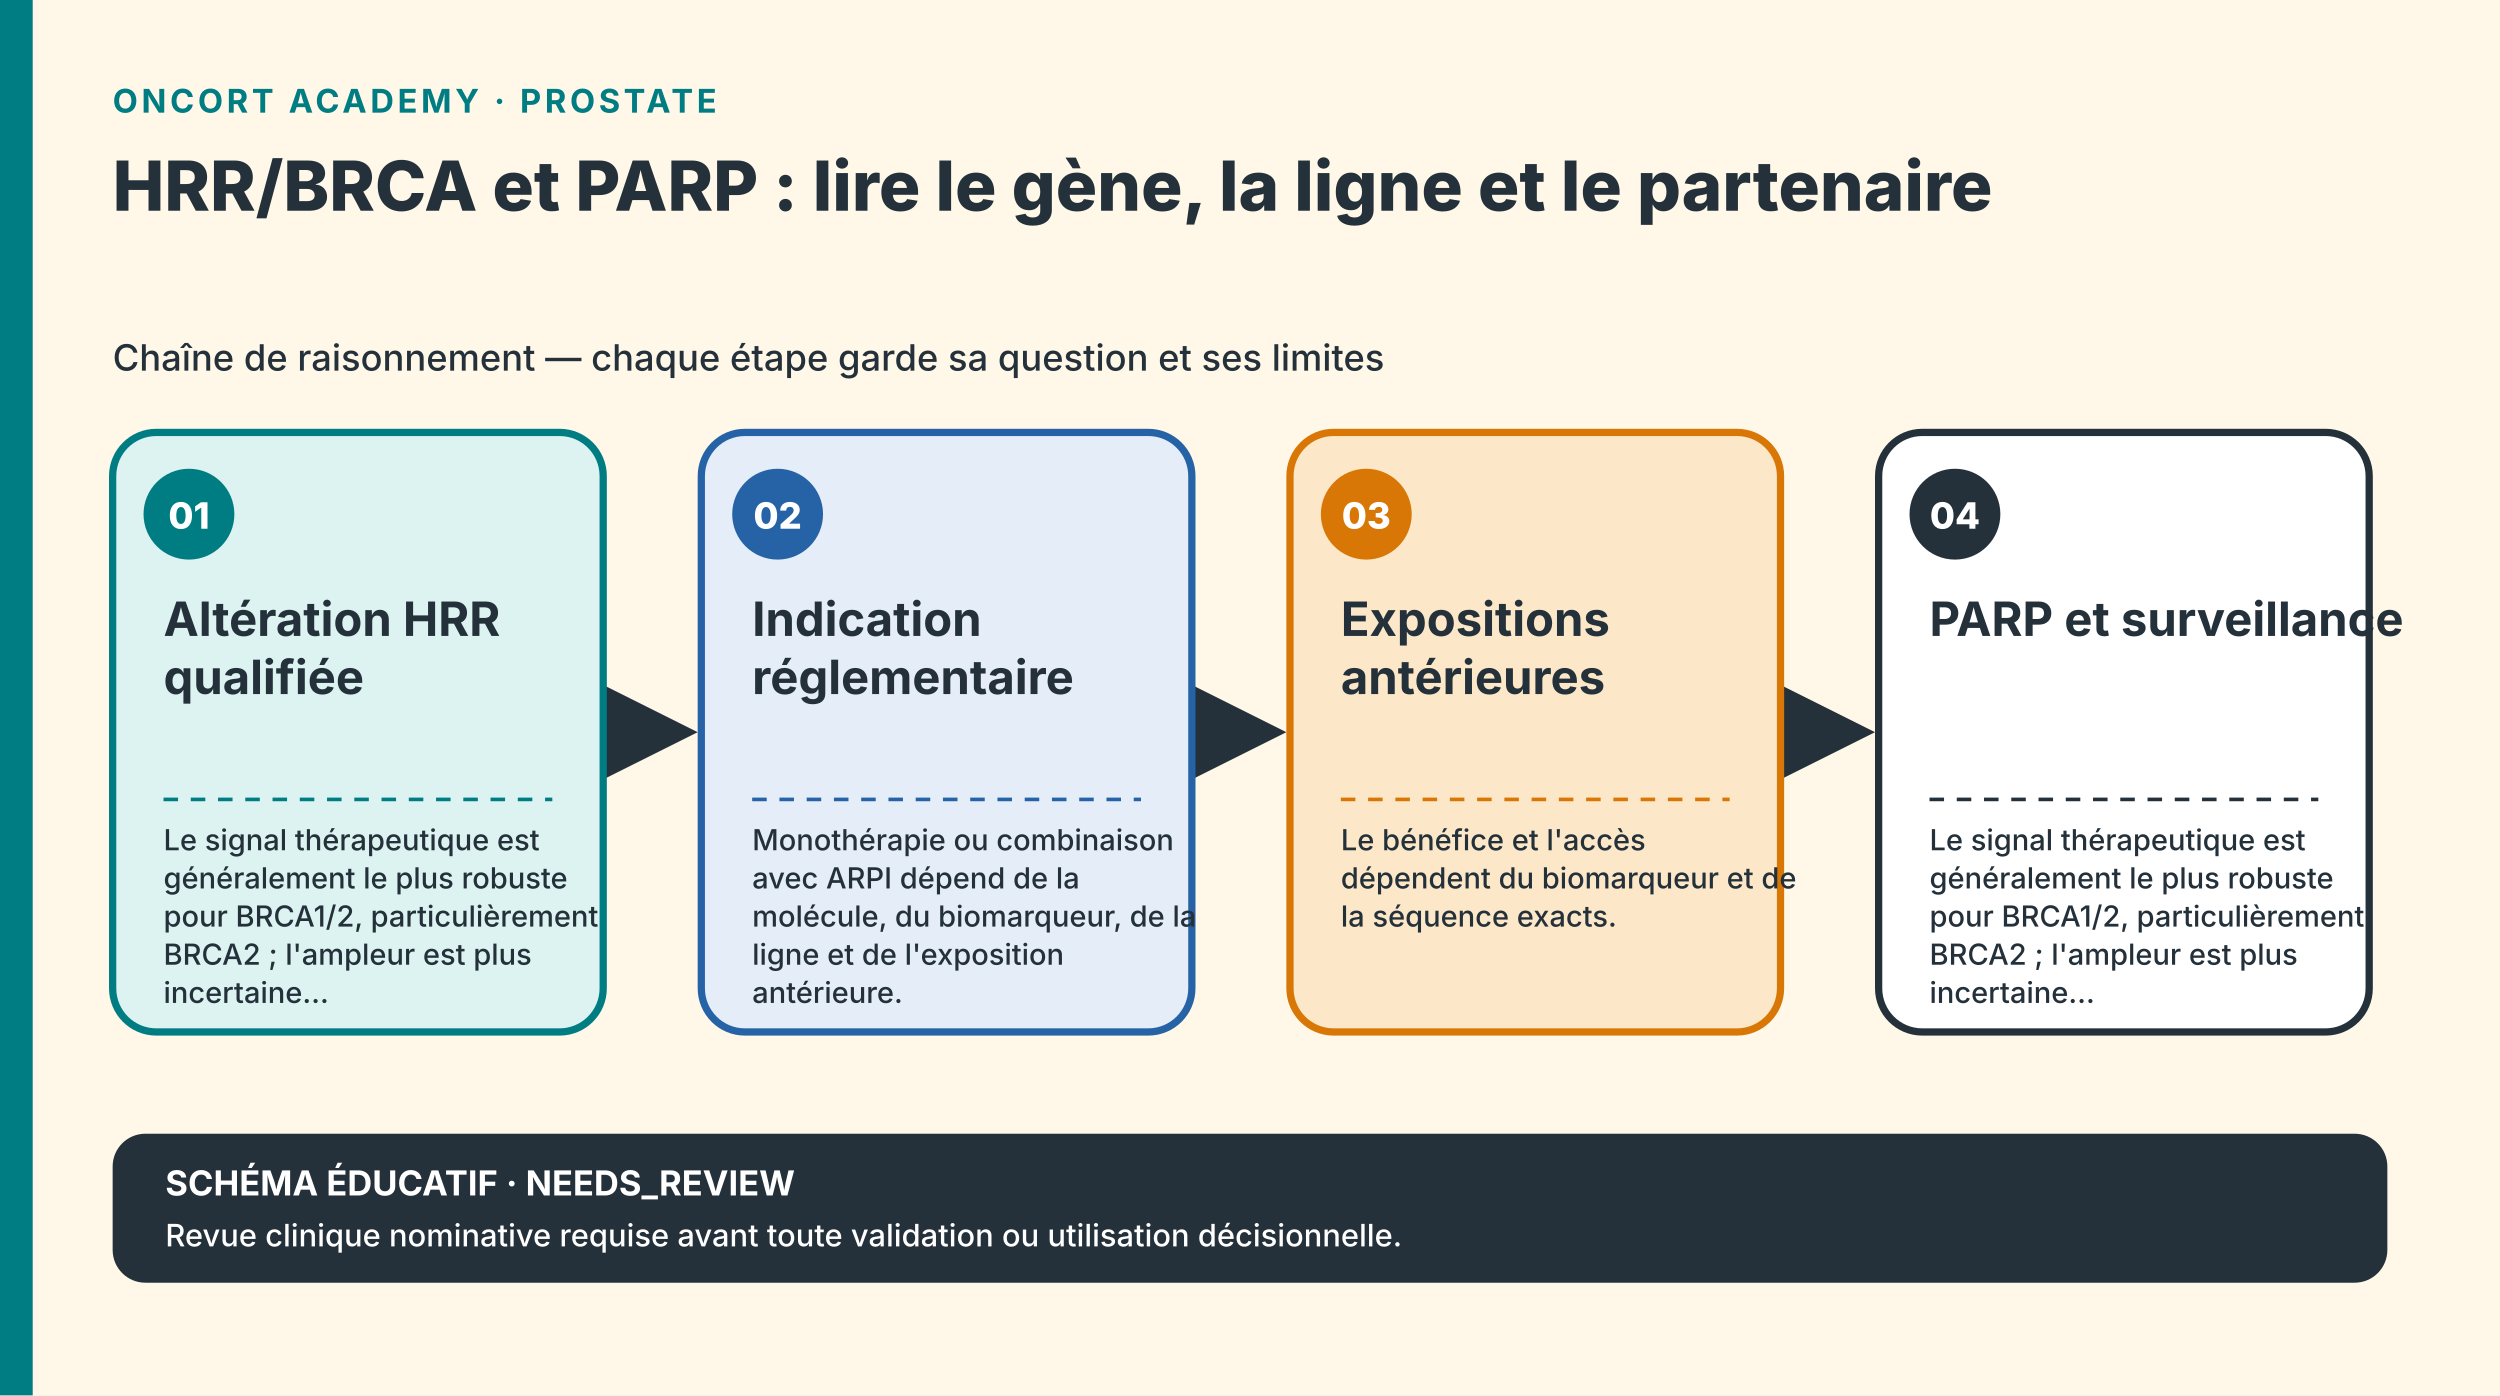
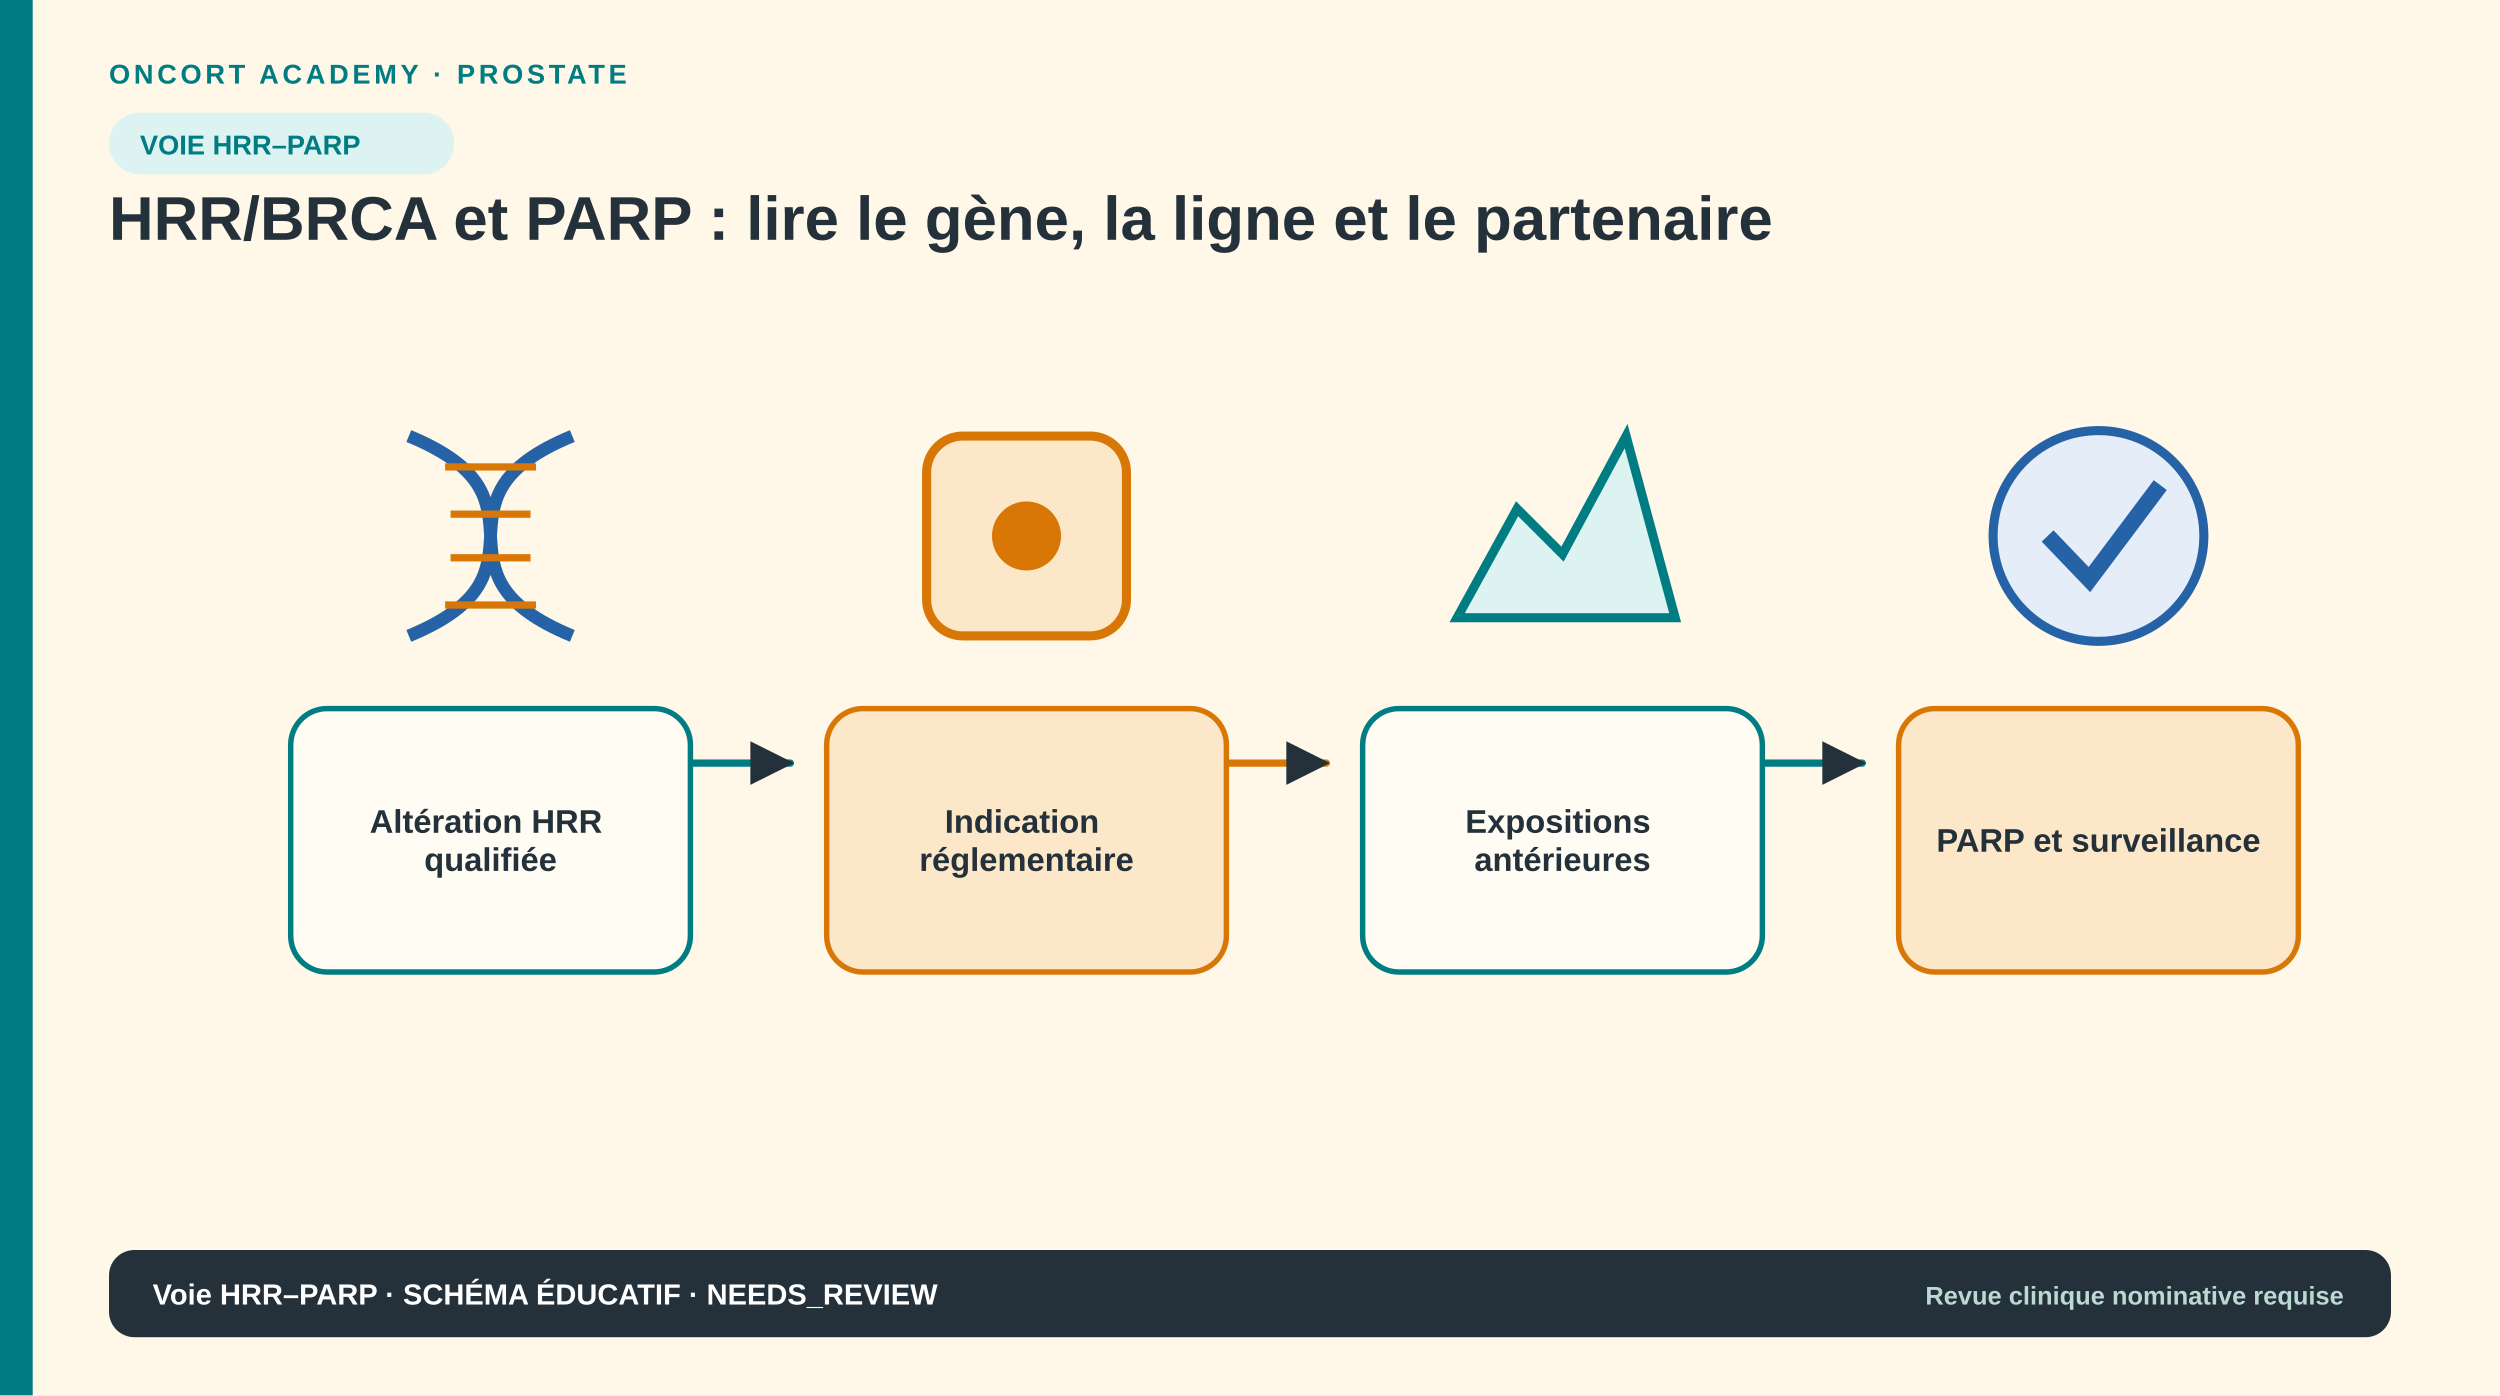
<svg xmlns="http://www.w3.org/2000/svg" width="1376" height="768" viewBox="0 0 1376 768" role="img" aria-labelledby="title desc">
  <defs>
-     <marker id="arrow" markerWidth="12" markerHeight="12" refX="10" refY="6" orient="auto">
-       <path d="M 0 0 L 12 6 L 0 12 z" fill="#24313A" />
+     <marker id="arrow" markerWidth="6" markerHeight="6" refX="5.5" refY="3" orient="auto">
+       <path d="M 0 0 L 6 3 L 0 6 z" fill="#24313A" />
    </marker>
  </defs>
  <rect width="1376" height="768" fill="#FFF8E8" />
-   <rect x="0" y="0" width="18" height="768" fill="#007C83" />
-   <text x="62" y="62" font-family="Inter, Arial, sans-serif" font-size="18" font-weight="750" fill="#007C83" letter-spacing="2">ONCORT ACADEMY · PROSTATE</text>
-   <text x="62" y="116" font-family="Inter, Arial, sans-serif" font-size="38" font-weight="800" fill="#24313A" text-anchor="start">
-     <tspan x="62" dy="0">HRR/BRCA et PARP : lire le gène, la ligne et le partenaire</tspan>
+   <rect width="18" height="768" fill="#007C83" />
+   <text x="60" y="46" font-family="Arial, Helvetica, sans-serif" font-size="15" font-weight="800" fill="#007C83" letter-spacing="2">ONCORT ACADEMY · PROSTATE</text>
+   <rect x="60" y="62" width="190" height="34" rx="17" fill="#DDF3F1" />
+   <text x="77" y="85" font-family="Arial, Helvetica, sans-serif" font-size="15" font-weight="800" fill="#007C83">VOIE HRR–PARP</text>
+   <text x="60" y="132" font-family="Arial, Helvetica, sans-serif" font-size="34" font-weight="800" fill="#24313A" text-anchor="start">
+     <tspan x="60" dy="0">HRR/BRCA et PARP : lire le gène, la ligne et le partenaire</tspan>
  </text>
-   <text x="62" y="204" font-family="Inter, Arial, sans-serif" font-size="20" font-weight="500" fill="#24313A">Chaîne de raisonnement — chaque étape garde sa question et ses limites</text>
-   <path d="M 340 403 H 374" stroke="#24313A" stroke-width="5" stroke-linecap="round" marker-end="url(#arrow)" />
+   <path d="M 380 420 L 435 420" fill="none" stroke="#007C83" stroke-width="4" stroke-linecap="round" marker-end="url(#arrow)" />
+   <path d="M 675 420 L 730 420" fill="none" stroke="#D97706" stroke-width="4" stroke-linecap="round" marker-end="url(#arrow)" />
+   <path d="M 970 420 L 1025 420" fill="none" stroke="#007C83" stroke-width="4" stroke-linecap="round" marker-end="url(#arrow)" />
+   <g transform="translate(270 295)">
+     <path d="M -45 -55 C 40 -20 -40 20 45 55 M 45 -55 C -40 -20 40 20 -45 55" fill="none" stroke="#2563A6" stroke-width="7" />
+     <path d="M -25 -38 L 25 -38 M -22 -12 L 22 -12 M -22 12 L 22 12 M -25 38 L 25 38" stroke="#D97706" stroke-width="4" />
+   </g>
+   <g transform="translate(565 295)">
+     <rect x="-55" y="-55" width="110" height="110" rx="20" fill="#FCE8C8" stroke="#D97706" stroke-width="5" />
+     <circle r="19" fill="#D97706" />
+   </g>
+   <g transform="translate(860 295)">
+     <path d="M -58 45 L -25 -15 L 0 10 L 35 -55 L 62 45 Z" fill="#DDF3F1" stroke="#007C83" stroke-width="5" />
+   </g>
+   <g transform="translate(1155 295)">
+     <circle r="58" fill="#E5EEF8" stroke="#2563A6" stroke-width="5" />
+     <path d="M -28 0 L -5 24 L 34 -28" fill="none" stroke="#2563A6" stroke-width="9" />
+   </g>
  <g>
-     <rect x="62" y="238" width="270" height="330" rx="24" fill="#DDF3F1" stroke="#007C83" stroke-width="4" />
-     <circle cx="104" cy="283" r="25" fill="#007C83" />
-     <text x="104" y="291" font-family="Inter, Arial, sans-serif" font-size="20" font-weight="800" fill="#FFFFFF" text-anchor="middle">
-       <tspan x="104" dy="0">01</tspan>
-     </text>
-     <text x="90" y="350" font-family="Inter, Arial, sans-serif" font-size="26" font-weight="750" fill="#24313A" text-anchor="start">
-       <tspan x="90" dy="0">Altération HRR</tspan>
-       <tspan x="90" dy="32">qualifiée</tspan>
-     </text>
-     <line x1="90" y1="440" x2="304" y2="440" stroke="#007C83" stroke-width="2" stroke-dasharray="8 7" />
-     <text x="90" y="468" font-family="Inter, Arial, sans-serif" font-size="16" font-weight="500" fill="#24313A" text-anchor="start">
-       <tspan x="90" dy="0">Le signal thérapeutique est</tspan>
-       <tspan x="90" dy="21">généralement le plus robuste</tspan>
-       <tspan x="90" dy="21">pour BRCA1/2, particulièrement</tspan>
-       <tspan x="90" dy="21">BRCA2 ; l'ampleur est plus</tspan>
-       <tspan x="90" dy="21">incertaine…</tspan>
-     </text>
-   </g>
-   <path d="M 664 403 H 698" stroke="#24313A" stroke-width="5" stroke-linecap="round" marker-end="url(#arrow)" />
-   <g>
-     <rect x="386" y="238" width="270" height="330" rx="24" fill="#E5EEF8" stroke="#2563A6" stroke-width="4" />
-     <circle cx="428" cy="283" r="25" fill="#2563A6" />
-     <text x="428" y="291" font-family="Inter, Arial, sans-serif" font-size="20" font-weight="800" fill="#FFFFFF" text-anchor="middle">
-       <tspan x="428" dy="0">02</tspan>
-     </text>
-     <text x="414" y="350" font-family="Inter, Arial, sans-serif" font-size="26" font-weight="750" fill="#24313A" text-anchor="start">
-       <tspan x="414" dy="0">Indication</tspan>
-       <tspan x="414" dy="32">réglementaire</tspan>
-     </text>
-     <line x1="414" y1="440" x2="628" y2="440" stroke="#2563A6" stroke-width="2" stroke-dasharray="8 7" />
-     <text x="414" y="468" font-family="Inter, Arial, sans-serif" font-size="16" font-weight="500" fill="#24313A" text-anchor="start">
-       <tspan x="414" dy="0">Monothérapie ou combinaison</tspan>
-       <tspan x="414" dy="21">avec ARPI dépend de la</tspan>
-       <tspan x="414" dy="21">molécule, du biomarqueur, de la</tspan>
-       <tspan x="414" dy="21">ligne et de l'exposition</tspan>
-       <tspan x="414" dy="21">antérieure.</tspan>
-     </text>
-   </g>
-   <path d="M 988 403 H 1022" stroke="#24313A" stroke-width="5" stroke-linecap="round" marker-end="url(#arrow)" />
-   <g>
-     <rect x="710" y="238" width="270" height="330" rx="24" fill="#FCE8C8" stroke="#D97706" stroke-width="4" />
-     <circle cx="752" cy="283" r="25" fill="#D97706" />
-     <text x="752" y="291" font-family="Inter, Arial, sans-serif" font-size="20" font-weight="800" fill="#FFFFFF" text-anchor="middle">
-       <tspan x="752" dy="0">03</tspan>
-     </text>
-     <text x="738" y="350" font-family="Inter, Arial, sans-serif" font-size="26" font-weight="750" fill="#24313A" text-anchor="start">
-       <tspan x="738" dy="0">Expositions</tspan>
-       <tspan x="738" dy="32">antérieures</tspan>
-     </text>
-     <line x1="738" y1="440" x2="952" y2="440" stroke="#D97706" stroke-width="2" stroke-dasharray="8 7" />
-     <text x="738" y="468" font-family="Inter, Arial, sans-serif" font-size="16" font-weight="500" fill="#24313A" text-anchor="start">
-       <tspan x="738" dy="0">Le bénéfice et l'accès</tspan>
-       <tspan x="738" dy="21">dépendent du biomarqueur et de</tspan>
-       <tspan x="738" dy="21">la séquence exacts.</tspan>
+     <rect x="160" y="390" width="220" height="145" rx="20" fill="#FFFCF4" stroke="#007C83" stroke-width="3" />
+     <text x="270" y="458.36" font-family="Arial, Helvetica, sans-serif" font-size="18" font-weight="700" fill="#24313A" text-anchor="middle">
+       <tspan x="270" dy="0">Altération HRR</tspan>
+       <tspan x="270" dy="21">qualifiée</tspan>
    </text>
  </g>
  <g>
-     <rect x="1034" y="238" width="270" height="330" rx="24" fill="#FFFFFF" stroke="#24313A" stroke-width="4" />
-     <circle cx="1076" cy="283" r="25" fill="#24313A" />
-     <text x="1076" y="291" font-family="Inter, Arial, sans-serif" font-size="20" font-weight="800" fill="#FFFFFF" text-anchor="middle">
-       <tspan x="1076" dy="0">04</tspan>
-     </text>
-     <text x="1062" y="350" font-family="Inter, Arial, sans-serif" font-size="26" font-weight="750" fill="#24313A" text-anchor="start">
-       <tspan x="1062" dy="0">PARP et surveillance</tspan>
-     </text>
-     <line x1="1062" y1="440" x2="1276" y2="440" stroke="#24313A" stroke-width="2" stroke-dasharray="8 7" />
-     <text x="1062" y="468" font-family="Inter, Arial, sans-serif" font-size="16" font-weight="500" fill="#24313A" text-anchor="start">
-       <tspan x="1062" dy="0">Le signal thérapeutique est</tspan>
-       <tspan x="1062" dy="21">généralement le plus robuste</tspan>
-       <tspan x="1062" dy="21">pour BRCA1/2, particulièrement</tspan>
-       <tspan x="1062" dy="21">BRCA2 ; l'ampleur est plus</tspan>
-       <tspan x="1062" dy="21">incertaine…</tspan>
+     <rect x="455" y="390" width="220" height="145" rx="20" fill="#FCE8C8" stroke="#D97706" stroke-width="3" />
+     <text x="565" y="458.36" font-family="Arial, Helvetica, sans-serif" font-size="18" font-weight="700" fill="#24313A" text-anchor="middle">
+       <tspan x="565" dy="0">Indication</tspan>
+       <tspan x="565" dy="21">réglementaire</tspan>
    </text>
  </g>
-   <rect x="62" y="624" width="1252" height="82" rx="18" fill="#24313A" />
-   <text x="91" y="658" font-family="Inter, Arial, sans-serif" font-size="19" font-weight="700" fill="#FFFFFF">SCHÉMA ÉDUCATIF · NEEDS_REVIEW</text>
-   <text x="91" y="686" font-family="Inter, Arial, sans-serif" font-size="17" font-weight="450" fill="#FFFFFF">Revue clinique nominative requise avant toute validation ou utilisation décisionnelle.</text>
+   <g>
+     <rect x="750" y="390" width="220" height="145" rx="20" fill="#FFFCF4" stroke="#007C83" stroke-width="3" />
+     <text x="860" y="458.36" font-family="Arial, Helvetica, sans-serif" font-size="18" font-weight="700" fill="#24313A" text-anchor="middle">
+       <tspan x="860" dy="0">Expositions</tspan>
+       <tspan x="860" dy="21">antérieures</tspan>
+     </text>
+   </g>
+   <g>
+     <rect x="1045" y="390" width="220" height="145" rx="20" fill="#FCE8C8" stroke="#D97706" stroke-width="3" />
+     <text x="1155" y="468.8" font-family="Arial, Helvetica, sans-serif" font-size="18" font-weight="700" fill="#24313A" text-anchor="middle">
+       <tspan x="1155" dy="0">PARP et surveillance</tspan>
+     </text>
+   </g>
+   <rect x="60" y="688" width="1256" height="48" rx="14" fill="#24313A" />
+   <text x="84" y="718" font-family="Arial, Helvetica, sans-serif" font-size="16" font-weight="750" fill="#FFFFFF">Voie HRR–PARP · SCHÉMA ÉDUCATIF · NEEDS_REVIEW</text>
+   <text x="1290" y="718" font-family="Arial, Helvetica, sans-serif" font-size="14" font-weight="650" fill="#BBD8D2" text-anchor="end">Revue clinique nominative requise</text>
</svg>
